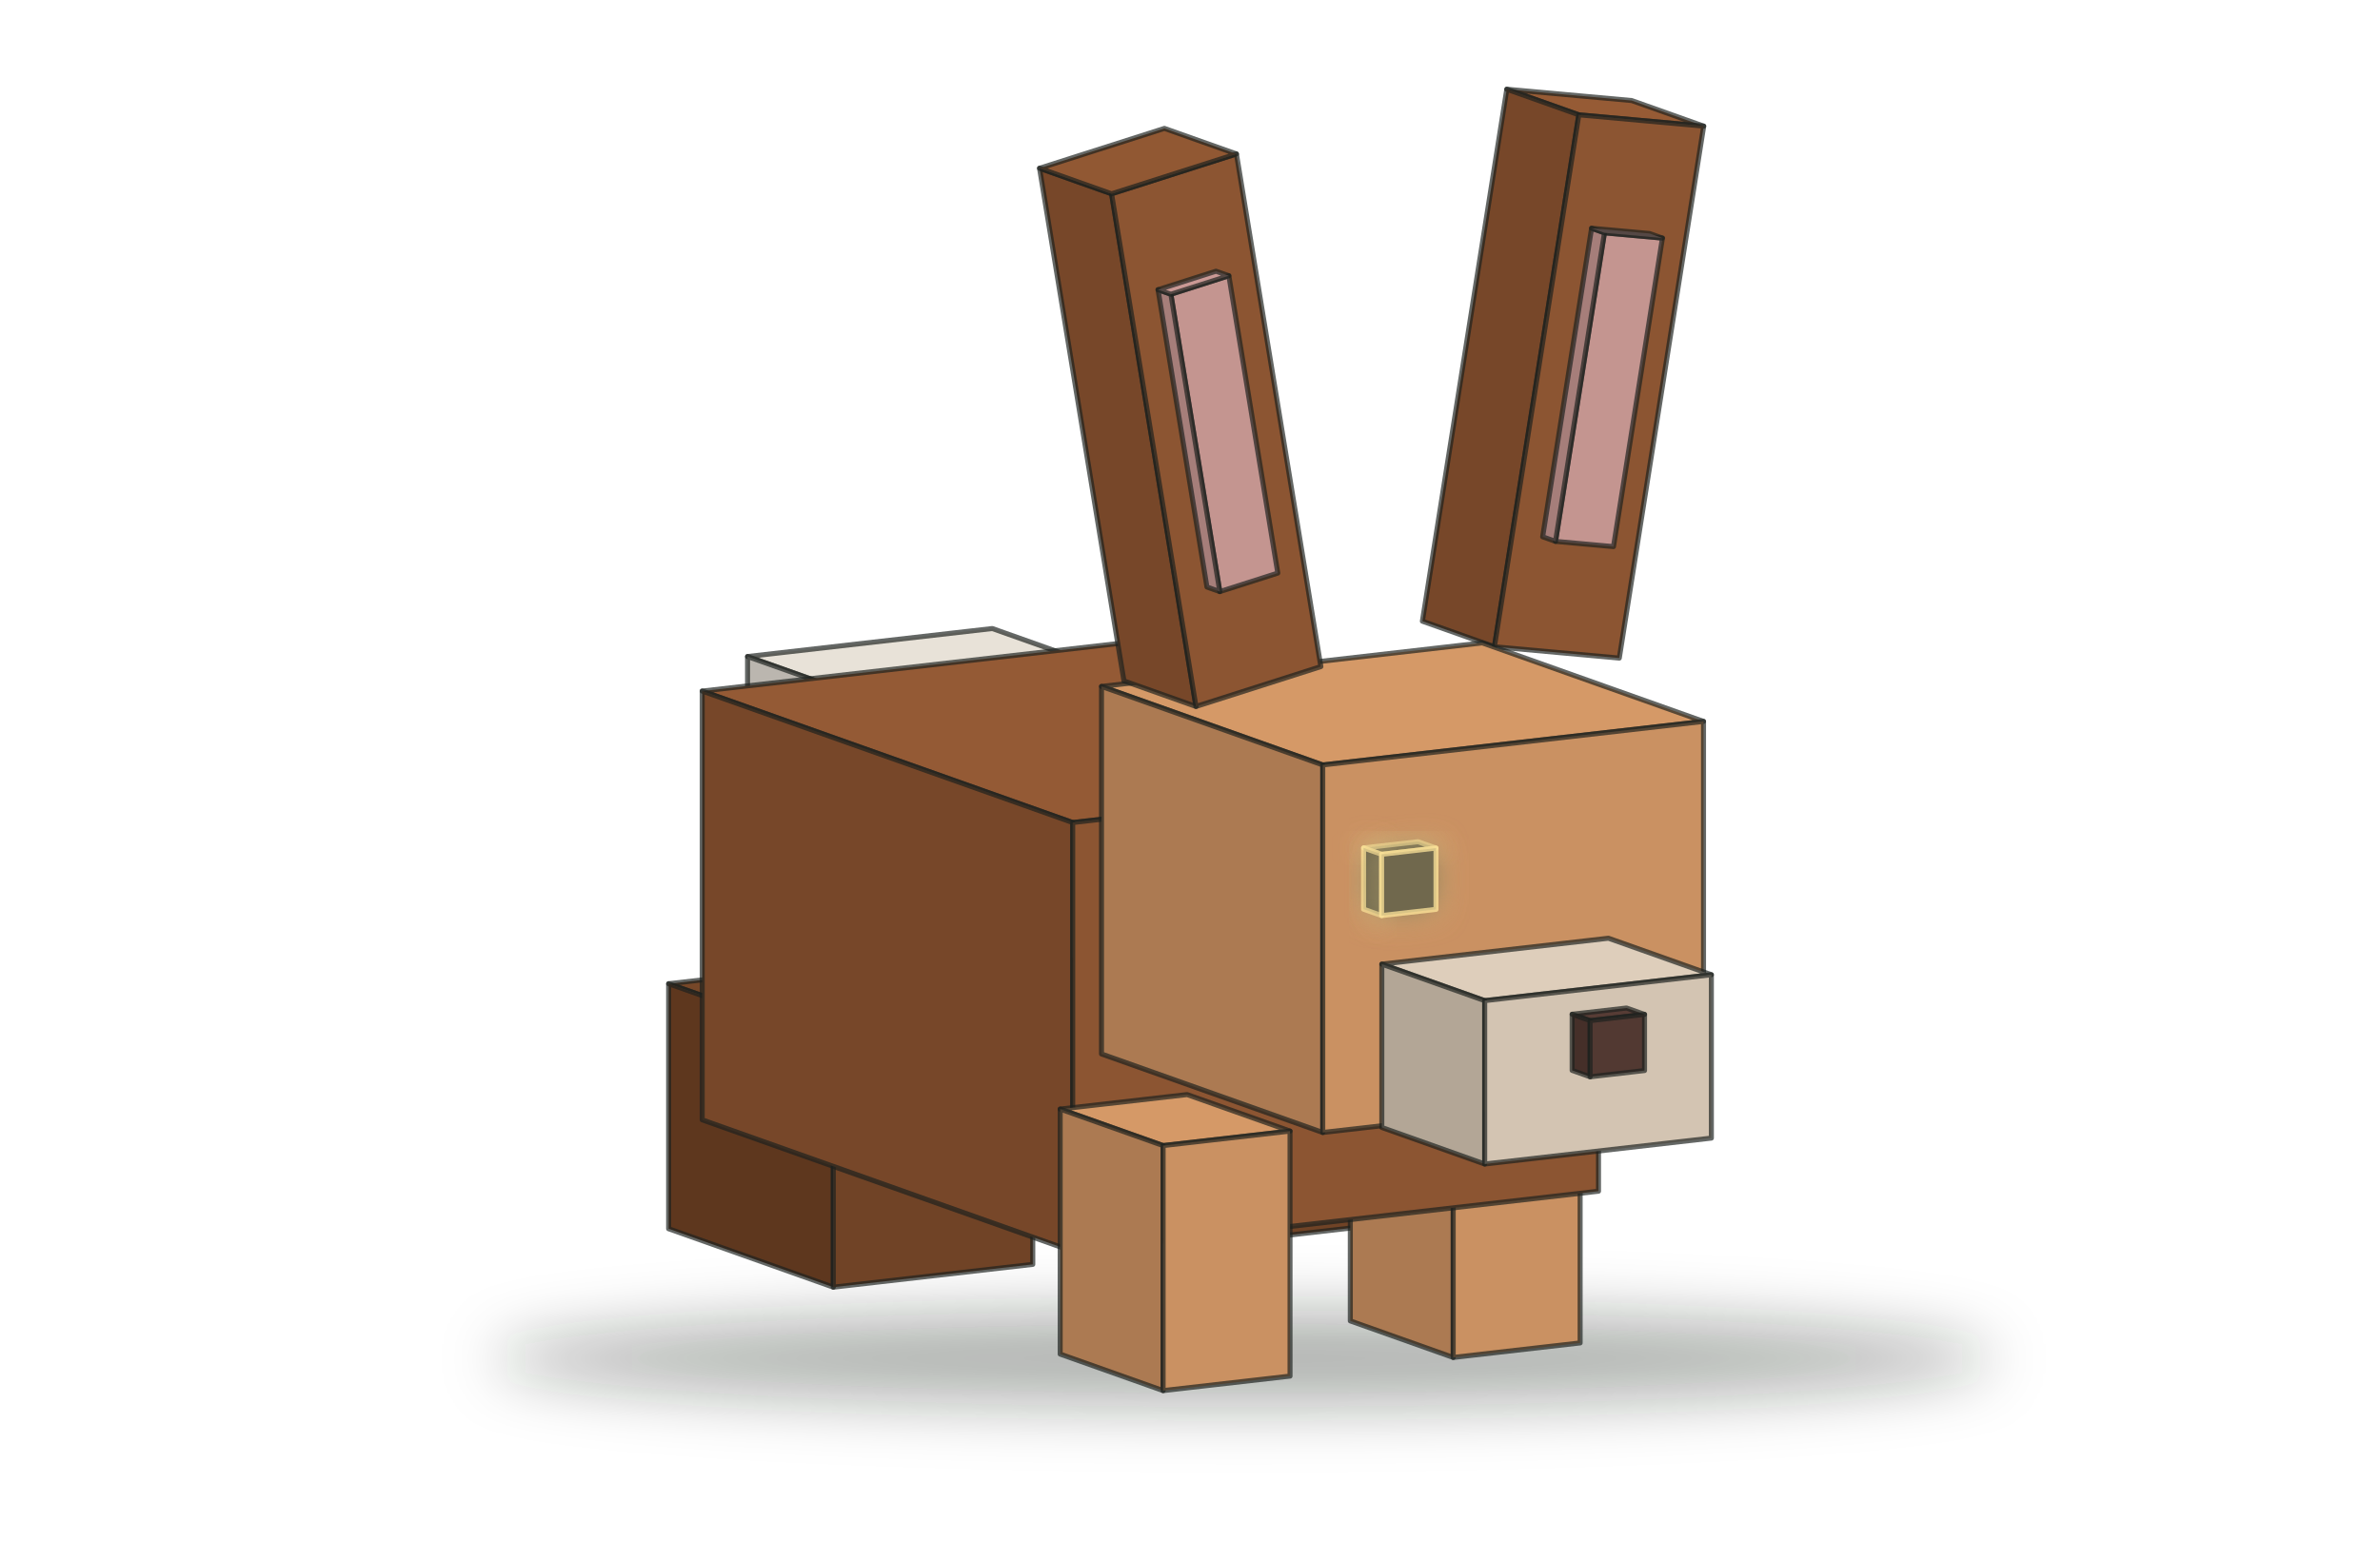
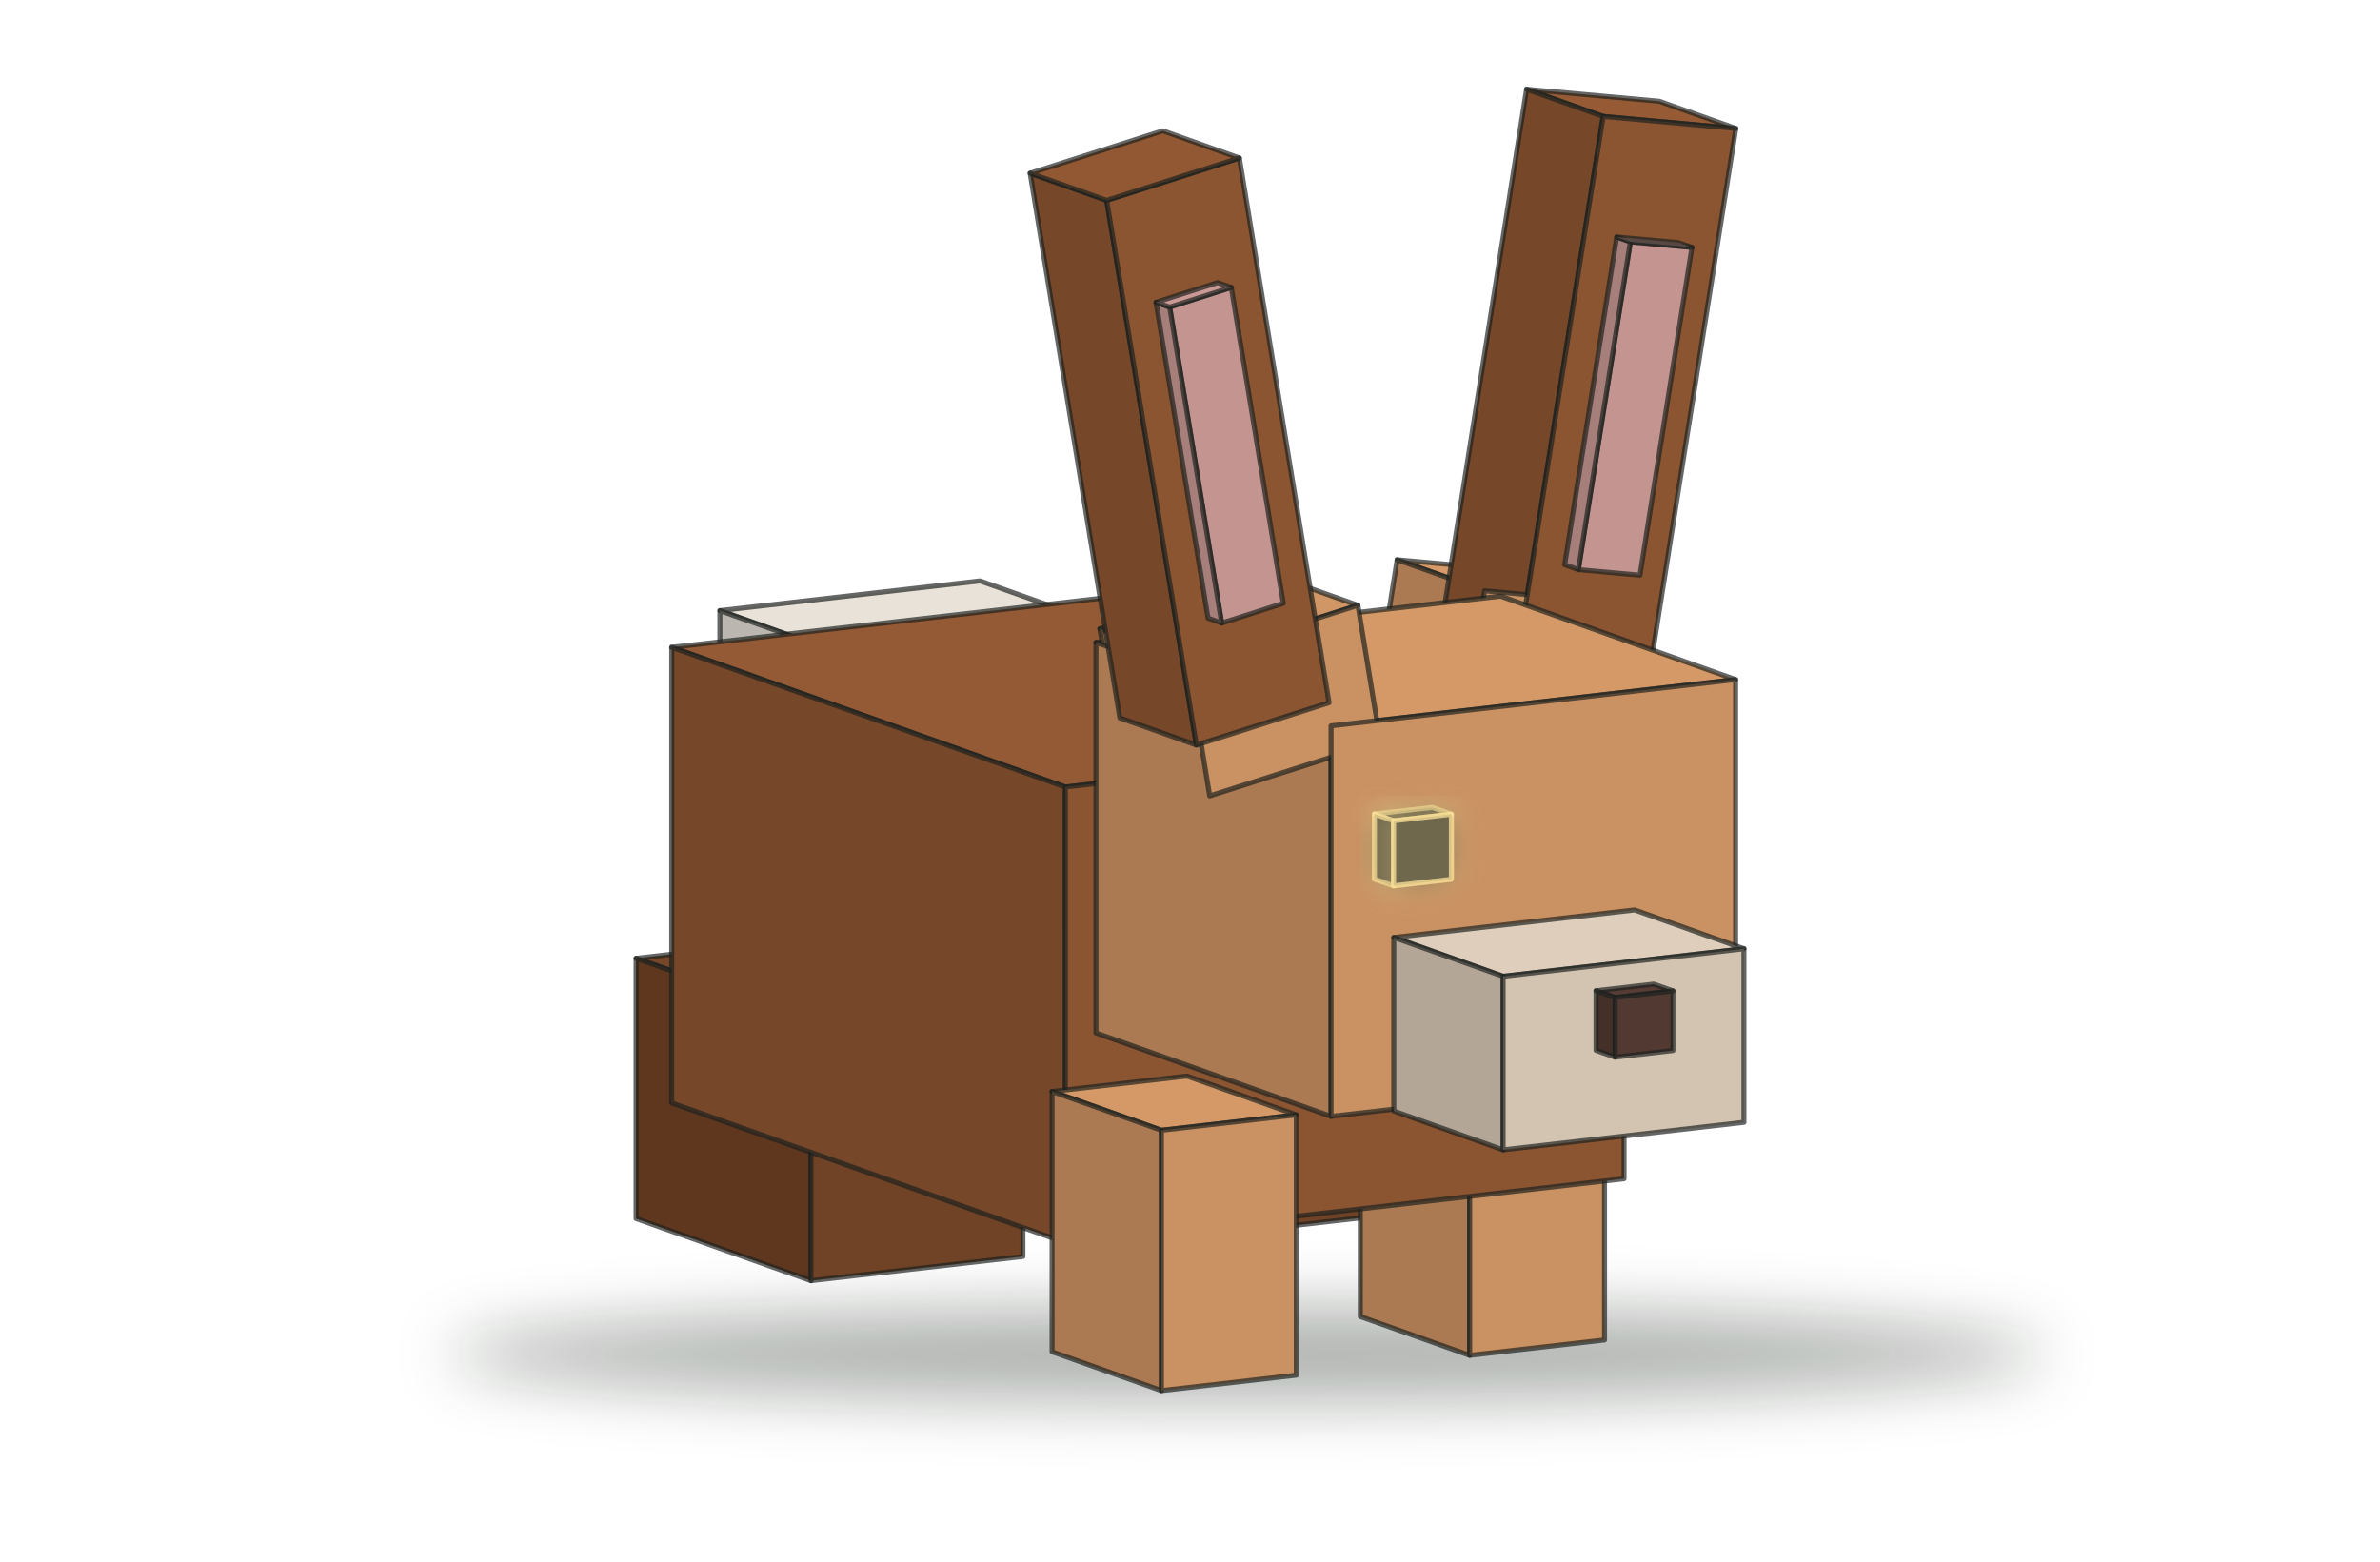
<svg xmlns="http://www.w3.org/2000/svg" width="640" height="420" viewBox="0 0 640 420" role="img" aria-labelledby="portrait-title">
  <defs>
    <filter id="portrait-glow" x="-80%" y="-80%" width="260%" height="260%">
      <feGaussianBlur stdDeviation="4" result="blur" />
      <feMerge>
        <feMergeNode in="blur" />
        <feMergeNode in="SourceGraphic" />
      </feMerge>
    </filter>
    <filter id="portrait-shadow" x="-40%" y="-80%" width="180%" height="260%">
      <feGaussianBlur stdDeviation="8" />
    </filter>
  </defs>
-   <ellipse cx="334.42" cy="365.37" rx="201.88" ry="13" fill="#0c120f" opacity=".32" filter="url(#portrait-shadow)" />
+   <ellipse cx="335.32" cy="364.21" rx="214.51" ry="13" fill="#0c120f" opacity=".32" filter="url(#portrait-shadow)" />
  <g>
-     <polygon points="304.20,182.30 266.84,169.04 201.02,176.57 238.38,189.83" fill="#e8e2d8" stroke="#1c211e" stroke-opacity=".68" stroke-width="1.35" stroke-linejoin="round" vector-effect="non-scaling-stroke" />
-     <polygon points="375.23,263.00 330.95,247.29 277.32,253.42 321.60,269.13" fill="#764728" stroke="#1c211e" stroke-opacity=".68" stroke-width="1.35" stroke-linejoin="round" vector-effect="non-scaling-stroke" />
-     <polygon points="321.60,335.03 321.60,269.13 277.32,253.42 277.32,319.32" fill="#5e371e" stroke="#1c211e" stroke-opacity=".68" stroke-width="1.35" stroke-linejoin="round" vector-effect="non-scaling-stroke" />
-     <polygon points="238.38,263.96 238.38,189.83 201.02,176.57 201.02,250.70" fill="#bbb6af" stroke="#1c211e" stroke-opacity=".68" stroke-width="1.35" stroke-linejoin="round" vector-effect="non-scaling-stroke" />
-     <polygon points="304.20,256.44 304.20,182.30 238.38,189.83 238.38,263.96" fill="#dcd7ce" stroke="#1c211e" stroke-opacity=".68" stroke-width="1.35" stroke-linejoin="round" vector-effect="non-scaling-stroke" />
-     <polygon points="375.23,328.90 375.23,263.00 321.60,269.13 321.60,335.03" fill="#704326" stroke="#1c211e" stroke-opacity=".68" stroke-width="1.35" stroke-linejoin="round" vector-effect="non-scaling-stroke" />
-     <polygon points="277.72,274.15 233.44,258.44 179.80,264.57 224.08,280.28" fill="#764728" stroke="#1c211e" stroke-opacity=".68" stroke-width="1.35" stroke-linejoin="round" vector-effect="non-scaling-stroke" />
-     <polygon points="224.08,346.18 224.08,280.28 179.80,264.57 179.80,330.47" fill="#5e371e" stroke="#1c211e" stroke-opacity=".68" stroke-width="1.35" stroke-linejoin="round" vector-effect="non-scaling-stroke" />
-     <polygon points="277.72,340.05 277.72,274.15 224.08,280.28 224.08,346.18" fill="#704326" stroke="#1c211e" stroke-opacity=".68" stroke-width="1.35" stroke-linejoin="round" vector-effect="non-scaling-stroke" />
-     <polygon points="429.85,205.05 330.23,169.69 188.83,185.86 288.46,221.22" fill="#945a35" stroke="#1c211e" stroke-opacity=".68" stroke-width="1.35" stroke-linejoin="round" vector-effect="non-scaling-stroke" />
-     <polygon points="288.46,336.54 288.46,221.22 188.83,185.86 188.83,301.18" fill="#774729" stroke="#1c211e" stroke-opacity=".68" stroke-width="1.35" stroke-linejoin="round" vector-effect="non-scaling-stroke" />
-     <polygon points="424.91,295.28 397.24,285.46 363.11,289.36 390.78,299.18" fill="#d59967" stroke="#1c211e" stroke-opacity=".68" stroke-width="1.35" stroke-linejoin="round" vector-effect="non-scaling-stroke" />
-     <polygon points="390.78,365.08 390.78,299.18 363.11,289.36 363.11,355.26" fill="#ac7a52" stroke="#1c211e" stroke-opacity=".68" stroke-width="1.35" stroke-linejoin="round" vector-effect="non-scaling-stroke" />
-     <polygon points="424.91,361.18 424.91,295.28 390.78,299.18 390.78,365.08" fill="#ca9162" stroke="#1c211e" stroke-opacity=".68" stroke-width="1.35" stroke-linejoin="round" vector-effect="non-scaling-stroke" />
-     <polygon points="429.85,320.37 429.85,205.05 288.46,221.22 288.46,336.54" fill="#8c5532" stroke="#1c211e" stroke-opacity=".68" stroke-width="1.35" stroke-linejoin="round" vector-effect="non-scaling-stroke" />
-     <polygon points="346.90,304.20 319.23,294.38 285.09,298.28 312.77,308.10" fill="#d59967" stroke="#1c211e" stroke-opacity=".68" stroke-width="1.35" stroke-linejoin="round" vector-effect="non-scaling-stroke" />
-     <polygon points="312.77,374.00 312.77,308.10 285.09,298.28 285.09,364.18" fill="#ac7a52" stroke="#1c211e" stroke-opacity=".68" stroke-width="1.35" stroke-linejoin="round" vector-effect="non-scaling-stroke" />
-     <polygon points="346.90,370.10 346.90,304.20 312.77,308.10 312.77,374.00" fill="#ca9162" stroke="#1c211e" stroke-opacity=".68" stroke-width="1.35" stroke-linejoin="round" vector-effect="non-scaling-stroke" />
-     <polygon points="458.14,33.92 438.77,27.04 405.19,24.00 424.56,30.88" fill="#965b35" stroke="#1c211e" stroke-opacity=".68" stroke-width="1.35" stroke-linejoin="round" vector-effect="non-scaling-stroke" />
-     <polygon points="401.86,173.94 424.56,30.88 405.19,24.00 382.49,167.07" fill="#774729" stroke="#1c211e" stroke-opacity=".68" stroke-width="1.35" stroke-linejoin="round" vector-effect="non-scaling-stroke" />
-     <polygon points="435.44,176.99 458.14,33.92 424.56,30.88 401.86,173.94" fill="#8c5532" stroke="#1c211e" stroke-opacity=".68" stroke-width="1.35" stroke-linejoin="round" vector-effect="non-scaling-stroke" />
-     <polygon points="433.88,147.01 447.04,64.03 431.45,62.62 418.29,145.60" fill="#c49590" stroke="#1c211e" stroke-opacity=".68" stroke-width="1.35" stroke-linejoin="round" vector-effect="non-scaling-stroke" />
-     <polygon points="418.29,145.60 431.45,62.62 427.99,61.39 414.83,144.37" fill="#a67e7a" stroke="#1c211e" stroke-opacity=".68" stroke-width="1.35" stroke-linejoin="round" vector-effect="non-scaling-stroke" />
-     <polygon points="447.04,64.03 443.58,62.80 427.99,61.39 431.45,62.62" fill="#d09e9a" stroke="#1c211e" stroke-opacity=".68" stroke-width="1.35" stroke-linejoin="round" vector-effect="non-scaling-stroke" />
-     <polygon points="458.09,194.02 398.59,172.90 296.20,184.61 355.70,205.73" fill="#d59967" stroke="#1c211e" stroke-opacity=".68" stroke-width="1.35" stroke-linejoin="round" vector-effect="non-scaling-stroke" />
-     <polygon points="355.70,304.58 355.70,205.73 296.20,184.61 296.20,283.46" fill="#ac7a52" stroke="#1c211e" stroke-opacity=".68" stroke-width="1.35" stroke-linejoin="round" vector-effect="non-scaling-stroke" />
-     <polygon points="447.10,221.13 442.26,219.41 427.63,221.08 432.47,222.80" fill="#70674e" stroke="#ffe59a" stroke-opacity=".74" stroke-width="1.35" stroke-linejoin="round" vector-effect="non-scaling-stroke" filter="url(#portrait-glow)" />
-     <polygon points="432.47,239.27 432.47,222.80 427.63,221.08 427.63,237.55" fill="#70674e" stroke="#ffe59a" stroke-opacity=".74" stroke-width="1.35" stroke-linejoin="round" vector-effect="non-scaling-stroke" filter="url(#portrait-glow)" />
-     <polygon points="447.10,237.60 447.10,221.13 432.47,222.80 432.47,239.27" fill="#70674e" stroke="#ffe59a" stroke-opacity=".74" stroke-width="1.35" stroke-linejoin="round" vector-effect="non-scaling-stroke" filter="url(#portrait-glow)" />
-     <polygon points="321.61,190.00 298.91,52.12 279.54,45.25 302.24,183.13" fill="#774729" stroke="#1c211e" stroke-opacity=".68" stroke-width="1.35" stroke-linejoin="round" vector-effect="non-scaling-stroke" />
-     <polygon points="458.09,292.87 458.09,194.02 355.70,205.73 355.70,304.58" fill="#ca9162" stroke="#1c211e" stroke-opacity=".68" stroke-width="1.35" stroke-linejoin="round" vector-effect="non-scaling-stroke" />
-     <polygon points="355.19,179.28 332.49,41.40 298.91,52.12 321.61,190.00" fill="#8c5532" stroke="#1c211e" stroke-opacity=".68" stroke-width="1.35" stroke-linejoin="round" vector-effect="non-scaling-stroke" />
-     <polygon points="332.49,41.40 313.12,34.53 279.54,45.25 298.91,52.12" fill="#915833" stroke="#1c211e" stroke-opacity=".68" stroke-width="1.35" stroke-linejoin="round" vector-effect="non-scaling-stroke" />
-     <polygon points="343.61,154.13 330.45,74.16 314.86,79.14 328.02,159.11" fill="#c49590" stroke="#1c211e" stroke-opacity=".68" stroke-width="1.35" stroke-linejoin="round" vector-effect="non-scaling-stroke" />
-     <polygon points="328.02,159.11 314.86,79.14 311.40,77.91 324.56,157.88" fill="#a67e7a" stroke="#1c211e" stroke-opacity=".68" stroke-width="1.35" stroke-linejoin="round" vector-effect="non-scaling-stroke" />
-     <polygon points="460.20,262.15 432.52,252.33 371.58,259.30 399.25,269.12" fill="#decebb" stroke="#1c211e" stroke-opacity=".68" stroke-width="1.35" stroke-linejoin="round" vector-effect="non-scaling-stroke" />
-     <polygon points="330.45,74.16 326.99,72.94 311.40,77.91 314.86,79.14" fill="#ca9995" stroke="#1c211e" stroke-opacity=".68" stroke-width="1.35" stroke-linejoin="round" vector-effect="non-scaling-stroke" />
-     <polygon points="386.15,228.09 381.31,226.38 366.68,228.05 371.53,229.77" fill="#70674e" stroke="#ffe59a" stroke-opacity=".74" stroke-width="1.35" stroke-linejoin="round" vector-effect="non-scaling-stroke" filter="url(#portrait-glow)" />
-     <polygon points="371.53,246.24 371.53,229.77 366.68,228.05 366.68,244.52" fill="#70674e" stroke="#ffe59a" stroke-opacity=".74" stroke-width="1.35" stroke-linejoin="round" vector-effect="non-scaling-stroke" filter="url(#portrait-glow)" />
-     <polygon points="386.15,244.57 386.15,228.09 371.53,229.77 371.53,246.24" fill="#70674e" stroke="#ffe59a" stroke-opacity=".74" stroke-width="1.35" stroke-linejoin="round" vector-effect="non-scaling-stroke" filter="url(#portrait-glow)" />
-     <polygon points="399.25,313.06 399.25,269.12 371.58,259.30 371.58,303.23" fill="#b3a696" stroke="#1c211e" stroke-opacity=".68" stroke-width="1.35" stroke-linejoin="round" vector-effect="non-scaling-stroke" />
-     <polygon points="460.20,306.09 460.20,262.15 399.25,269.12 399.25,313.06" fill="#d3c4b2" stroke="#1c211e" stroke-opacity=".68" stroke-width="1.35" stroke-linejoin="round" vector-effect="non-scaling-stroke" />
-     <polygon points="442.23,272.82 437.38,271.10 422.76,272.78 427.60,274.50" fill="#573c35" stroke="#1c211e" stroke-opacity=".68" stroke-width="1.35" stroke-linejoin="round" vector-effect="non-scaling-stroke" />
-     <polygon points="427.60,289.60 427.60,274.50 422.76,272.78 422.76,287.88" fill="#452f29" stroke="#1c211e" stroke-opacity=".68" stroke-width="1.35" stroke-linejoin="round" vector-effect="non-scaling-stroke" />
-     <polygon points="442.23,287.92 442.23,272.82 427.60,274.50 427.60,289.60" fill="#523932" stroke="#1c211e" stroke-opacity=".68" stroke-width="1.35" stroke-linejoin="round" vector-effect="non-scaling-stroke" />
+     <polygon points="303.22,170.32 263.52,156.23 193.58,164.23 233.28,178.32" fill="#e8e2d8" stroke="#1c211e" stroke-opacity=".68" stroke-width="1.35" stroke-linejoin="round" vector-effect="non-scaling-stroke" />
+     <polygon points="378.69,256.06 331.64,239.36 274.65,245.88 321.70,262.58" fill="#764728" stroke="#1c211e" stroke-opacity=".68" stroke-width="1.35" stroke-linejoin="round" vector-effect="non-scaling-stroke" />
+     <polygon points="321.70,332.60 321.70,262.58 274.65,245.88 274.65,315.90" fill="#5e371e" stroke="#1c211e" stroke-opacity=".68" stroke-width="1.35" stroke-linejoin="round" vector-effect="non-scaling-stroke" />
+     <polygon points="233.28,257.09 233.28,178.32 193.58,164.23 193.58,243.00" fill="#bbb6af" stroke="#1c211e" stroke-opacity=".68" stroke-width="1.35" stroke-linejoin="round" vector-effect="non-scaling-stroke" />
+     <polygon points="303.22,249.09 303.22,170.32 233.28,178.32 233.28,257.09" fill="#dcd7ce" stroke="#1c211e" stroke-opacity=".68" stroke-width="1.35" stroke-linejoin="round" vector-effect="non-scaling-stroke" />
+     <polygon points="378.69,326.08 378.69,256.06 321.70,262.58 321.70,332.60" fill="#704326" stroke="#1c211e" stroke-opacity=".68" stroke-width="1.35" stroke-linejoin="round" vector-effect="non-scaling-stroke" />
+     <polygon points="275.07,267.91 228.03,251.21 171.04,257.73 218.08,274.43" fill="#764728" stroke="#1c211e" stroke-opacity=".68" stroke-width="1.35" stroke-linejoin="round" vector-effect="non-scaling-stroke" />
+     <polygon points="218.08,344.44 218.08,274.43 171.04,257.73 171.04,327.74" fill="#5e371e" stroke="#1c211e" stroke-opacity=".68" stroke-width="1.35" stroke-linejoin="round" vector-effect="non-scaling-stroke" />
+     <polygon points="275.07,337.93 275.07,267.91 218.08,274.43 218.08,344.44" fill="#704326" stroke="#1c211e" stroke-opacity=".68" stroke-width="1.35" stroke-linejoin="round" vector-effect="non-scaling-stroke" />
+     <polygon points="436.72,194.49 330.87,156.92 180.63,174.09 286.48,211.67" fill="#945a35" stroke="#1c211e" stroke-opacity=".68" stroke-width="1.35" stroke-linejoin="round" vector-effect="non-scaling-stroke" />
+     <polygon points="286.48,334.20 286.48,211.67 180.63,174.09 180.63,296.63" fill="#774729" stroke="#1c211e" stroke-opacity=".68" stroke-width="1.35" stroke-linejoin="round" vector-effect="non-scaling-stroke" />
+     <polygon points="431.47,290.36 402.07,279.92 365.80,284.07 395.21,294.50" fill="#d59967" stroke="#1c211e" stroke-opacity=".68" stroke-width="1.35" stroke-linejoin="round" vector-effect="non-scaling-stroke" />
+     <polygon points="395.21,364.52 395.21,294.50 365.80,284.07 365.80,354.09" fill="#ac7a52" stroke="#1c211e" stroke-opacity=".68" stroke-width="1.35" stroke-linejoin="round" vector-effect="non-scaling-stroke" />
+     <polygon points="431.47,360.38 431.47,290.36 395.21,294.50 395.21,364.52" fill="#ca9162" stroke="#1c211e" stroke-opacity=".68" stroke-width="1.35" stroke-linejoin="round" vector-effect="non-scaling-stroke" />
+     <polygon points="436.72,317.02 436.72,194.49 286.48,211.67 286.48,334.20" fill="#8c5532" stroke="#1c211e" stroke-opacity=".68" stroke-width="1.35" stroke-linejoin="round" vector-effect="non-scaling-stroke" />
+     <polygon points="348.58,299.84 319.18,289.40 282.91,293.55 312.32,303.98" fill="#d59967" stroke="#1c211e" stroke-opacity=".68" stroke-width="1.35" stroke-linejoin="round" vector-effect="non-scaling-stroke" />
+     <polygon points="312.32,374.00 312.32,303.98 282.91,293.55 282.91,363.56" fill="#ac7a52" stroke="#1c211e" stroke-opacity=".68" stroke-width="1.35" stroke-linejoin="round" vector-effect="non-scaling-stroke" />
+     <polygon points="445.10,163.05 421.57,154.70 375.70,150.54 399.22,158.89" fill="#d79a68" stroke="#1c211e" stroke-opacity=".68" stroke-width="1.35" stroke-linejoin="round" vector-effect="non-scaling-stroke" />
+     <polygon points="393.20,196.89 399.22,158.89 375.70,150.54 369.67,188.55" fill="#ac7a52" stroke="#1c211e" stroke-opacity=".68" stroke-width="1.35" stroke-linejoin="round" vector-effect="non-scaling-stroke" />
+     <polygon points="348.58,369.85 348.58,299.84 312.32,303.98 312.32,374.00" fill="#ca9162" stroke="#1c211e" stroke-opacity=".68" stroke-width="1.35" stroke-linejoin="round" vector-effect="non-scaling-stroke" />
+     <polygon points="466.78,34.54 446.19,27.23 410.51,24.00 431.10,31.31" fill="#965b35" stroke="#1c211e" stroke-opacity=".68" stroke-width="1.35" stroke-linejoin="round" vector-effect="non-scaling-stroke" />
+     <polygon points="406.98,183.32 431.10,31.31 410.51,24.00 386.40,176.01" fill="#774729" stroke="#1c211e" stroke-opacity=".68" stroke-width="1.35" stroke-linejoin="round" vector-effect="non-scaling-stroke" />
+     <polygon points="439.07,201.05 445.10,163.05 399.22,158.89 393.20,196.89" fill="#ca9162" stroke="#1c211e" stroke-opacity=".68" stroke-width="1.35" stroke-linejoin="round" vector-effect="non-scaling-stroke" />
+     <polygon points="442.66,186.55 466.78,34.54 431.10,31.31 406.98,183.32" fill="#8c5532" stroke="#1c211e" stroke-opacity=".68" stroke-width="1.35" stroke-linejoin="round" vector-effect="non-scaling-stroke" />
+     <polygon points="441.00,154.70 454.98,66.53 438.42,65.03 424.43,153.20" fill="#c49590" stroke="#1c211e" stroke-opacity=".68" stroke-width="1.35" stroke-linejoin="round" vector-effect="non-scaling-stroke" />
+     <polygon points="424.43,153.20 438.42,65.03 434.74,63.73 420.76,151.89" fill="#a67e7a" stroke="#1c211e" stroke-opacity=".68" stroke-width="1.35" stroke-linejoin="round" vector-effect="non-scaling-stroke" />
+     <polygon points="454.98,66.53 451.31,65.23 434.74,63.73 438.42,65.03" fill="#d09e9a" stroke="#1c211e" stroke-opacity=".68" stroke-width="1.35" stroke-linejoin="round" vector-effect="non-scaling-stroke" />
+     <polygon points="466.72,182.77 403.50,160.33 294.71,172.77 357.93,195.21" fill="#d59967" stroke="#1c211e" stroke-opacity=".68" stroke-width="1.35" stroke-linejoin="round" vector-effect="non-scaling-stroke" />
+     <polygon points="365.15,162.79 341.62,154.44 295.75,169.09 319.27,177.43" fill="#d19665" stroke="#1c211e" stroke-opacity=".68" stroke-width="1.35" stroke-linejoin="round" vector-effect="non-scaling-stroke" />
+     <polygon points="325.30,214.06 319.27,177.43 295.75,169.09 301.78,205.71" fill="#ac7a52" stroke="#1c211e" stroke-opacity=".68" stroke-width="1.35" stroke-linejoin="round" vector-effect="non-scaling-stroke" />
+     <polygon points="357.93,300.24 357.93,195.21 294.71,172.77 294.71,277.80" fill="#ac7a52" stroke="#1c211e" stroke-opacity=".68" stroke-width="1.35" stroke-linejoin="round" vector-effect="non-scaling-stroke" />
+     <polygon points="371.18,199.41 365.15,162.79 319.27,177.43 325.30,214.06" fill="#ca9162" stroke="#1c211e" stroke-opacity=".68" stroke-width="1.35" stroke-linejoin="round" vector-effect="non-scaling-stroke" />
+     <polygon points="455.05,211.57 449.90,209.74 434.36,211.52 439.51,213.35" fill="#70674e" stroke="#ffe59a" stroke-opacity=".74" stroke-width="1.35" stroke-linejoin="round" vector-effect="non-scaling-stroke" filter="url(#portrait-glow)" />
+     <polygon points="439.51,230.85 439.51,213.35 434.36,211.52 434.36,229.02" fill="#70674e" stroke="#ffe59a" stroke-opacity=".74" stroke-width="1.35" stroke-linejoin="round" vector-effect="non-scaling-stroke" filter="url(#portrait-glow)" />
+     <polygon points="455.05,229.07 455.05,211.57 439.51,213.35 439.51,230.85" fill="#70674e" stroke="#ffe59a" stroke-opacity=".74" stroke-width="1.35" stroke-linejoin="round" vector-effect="non-scaling-stroke" filter="url(#portrait-glow)" />
+     <polygon points="321.71,200.38 297.60,53.88 277.01,46.58 301.13,193.07" fill="#774729" stroke="#1c211e" stroke-opacity=".68" stroke-width="1.35" stroke-linejoin="round" vector-effect="non-scaling-stroke" />
+     <polygon points="466.72,287.80 466.72,182.77 357.93,195.21 357.93,300.24" fill="#ca9162" stroke="#1c211e" stroke-opacity=".68" stroke-width="1.35" stroke-linejoin="round" vector-effect="non-scaling-stroke" />
+     <polygon points="357.39,188.99 333.27,42.49 297.60,53.88 321.71,200.38" fill="#8c5532" stroke="#1c211e" stroke-opacity=".68" stroke-width="1.35" stroke-linejoin="round" vector-effect="non-scaling-stroke" />
+     <polygon points="333.27,42.49 312.69,35.18 277.01,46.58 297.60,53.88" fill="#915833" stroke="#1c211e" stroke-opacity=".68" stroke-width="1.35" stroke-linejoin="round" vector-effect="non-scaling-stroke" />
+     <polygon points="345.09,162.27 331.10,77.30 314.53,82.59 328.52,167.56" fill="#c49590" stroke="#1c211e" stroke-opacity=".68" stroke-width="1.35" stroke-linejoin="round" vector-effect="non-scaling-stroke" />
+     <polygon points="328.52,167.56 314.53,82.59 310.86,81.29 324.85,166.25" fill="#a67e7a" stroke="#1c211e" stroke-opacity=".68" stroke-width="1.35" stroke-linejoin="round" vector-effect="non-scaling-stroke" />
+     <polygon points="468.96,255.16 439.56,244.73 374.80,252.13 404.20,262.57" fill="#decebb" stroke="#1c211e" stroke-opacity=".68" stroke-width="1.35" stroke-linejoin="round" vector-effect="non-scaling-stroke" />
+     <polygon points="331.10,77.30 327.42,76.00 310.86,81.29 314.53,82.59" fill="#ca9995" stroke="#1c211e" stroke-opacity=".68" stroke-width="1.35" stroke-linejoin="round" vector-effect="non-scaling-stroke" />
+     <polygon points="390.29,218.97 385.14,217.15 369.60,218.92 374.75,220.75" fill="#70674e" stroke="#ffe59a" stroke-opacity=".74" stroke-width="1.35" stroke-linejoin="round" vector-effect="non-scaling-stroke" filter="url(#portrait-glow)" />
+     <polygon points="374.75,238.25 374.75,220.75 369.60,218.92 369.60,236.43" fill="#70674e" stroke="#ffe59a" stroke-opacity=".74" stroke-width="1.35" stroke-linejoin="round" vector-effect="non-scaling-stroke" filter="url(#portrait-glow)" />
+     <polygon points="390.29,236.48 390.29,218.97 374.75,220.75 374.75,238.25" fill="#70674e" stroke="#ffe59a" stroke-opacity=".74" stroke-width="1.35" stroke-linejoin="round" vector-effect="non-scaling-stroke" filter="url(#portrait-glow)" />
+     <polygon points="404.20,309.25 404.20,262.57 374.80,252.13 374.80,298.81" fill="#b3a696" stroke="#1c211e" stroke-opacity=".68" stroke-width="1.35" stroke-linejoin="round" vector-effect="non-scaling-stroke" />
+     <polygon points="468.96,301.84 468.96,255.16 404.20,262.57 404.20,309.25" fill="#d3c4b2" stroke="#1c211e" stroke-opacity=".68" stroke-width="1.35" stroke-linejoin="round" vector-effect="non-scaling-stroke" />
+     <polygon points="449.87,266.50 444.72,264.67 429.18,266.45 434.32,268.27" fill="#573c35" stroke="#1c211e" stroke-opacity=".68" stroke-width="1.35" stroke-linejoin="round" vector-effect="non-scaling-stroke" />
+     <polygon points="434.32,284.32 434.32,268.27 429.18,266.45 429.18,282.49" fill="#452f29" stroke="#1c211e" stroke-opacity=".68" stroke-width="1.35" stroke-linejoin="round" vector-effect="non-scaling-stroke" />
+     <polygon points="449.87,282.54 449.87,266.50 434.32,268.27 434.32,284.32" fill="#523932" stroke="#1c211e" stroke-opacity=".68" stroke-width="1.35" stroke-linejoin="round" vector-effect="non-scaling-stroke" />
  </g>
</svg>
